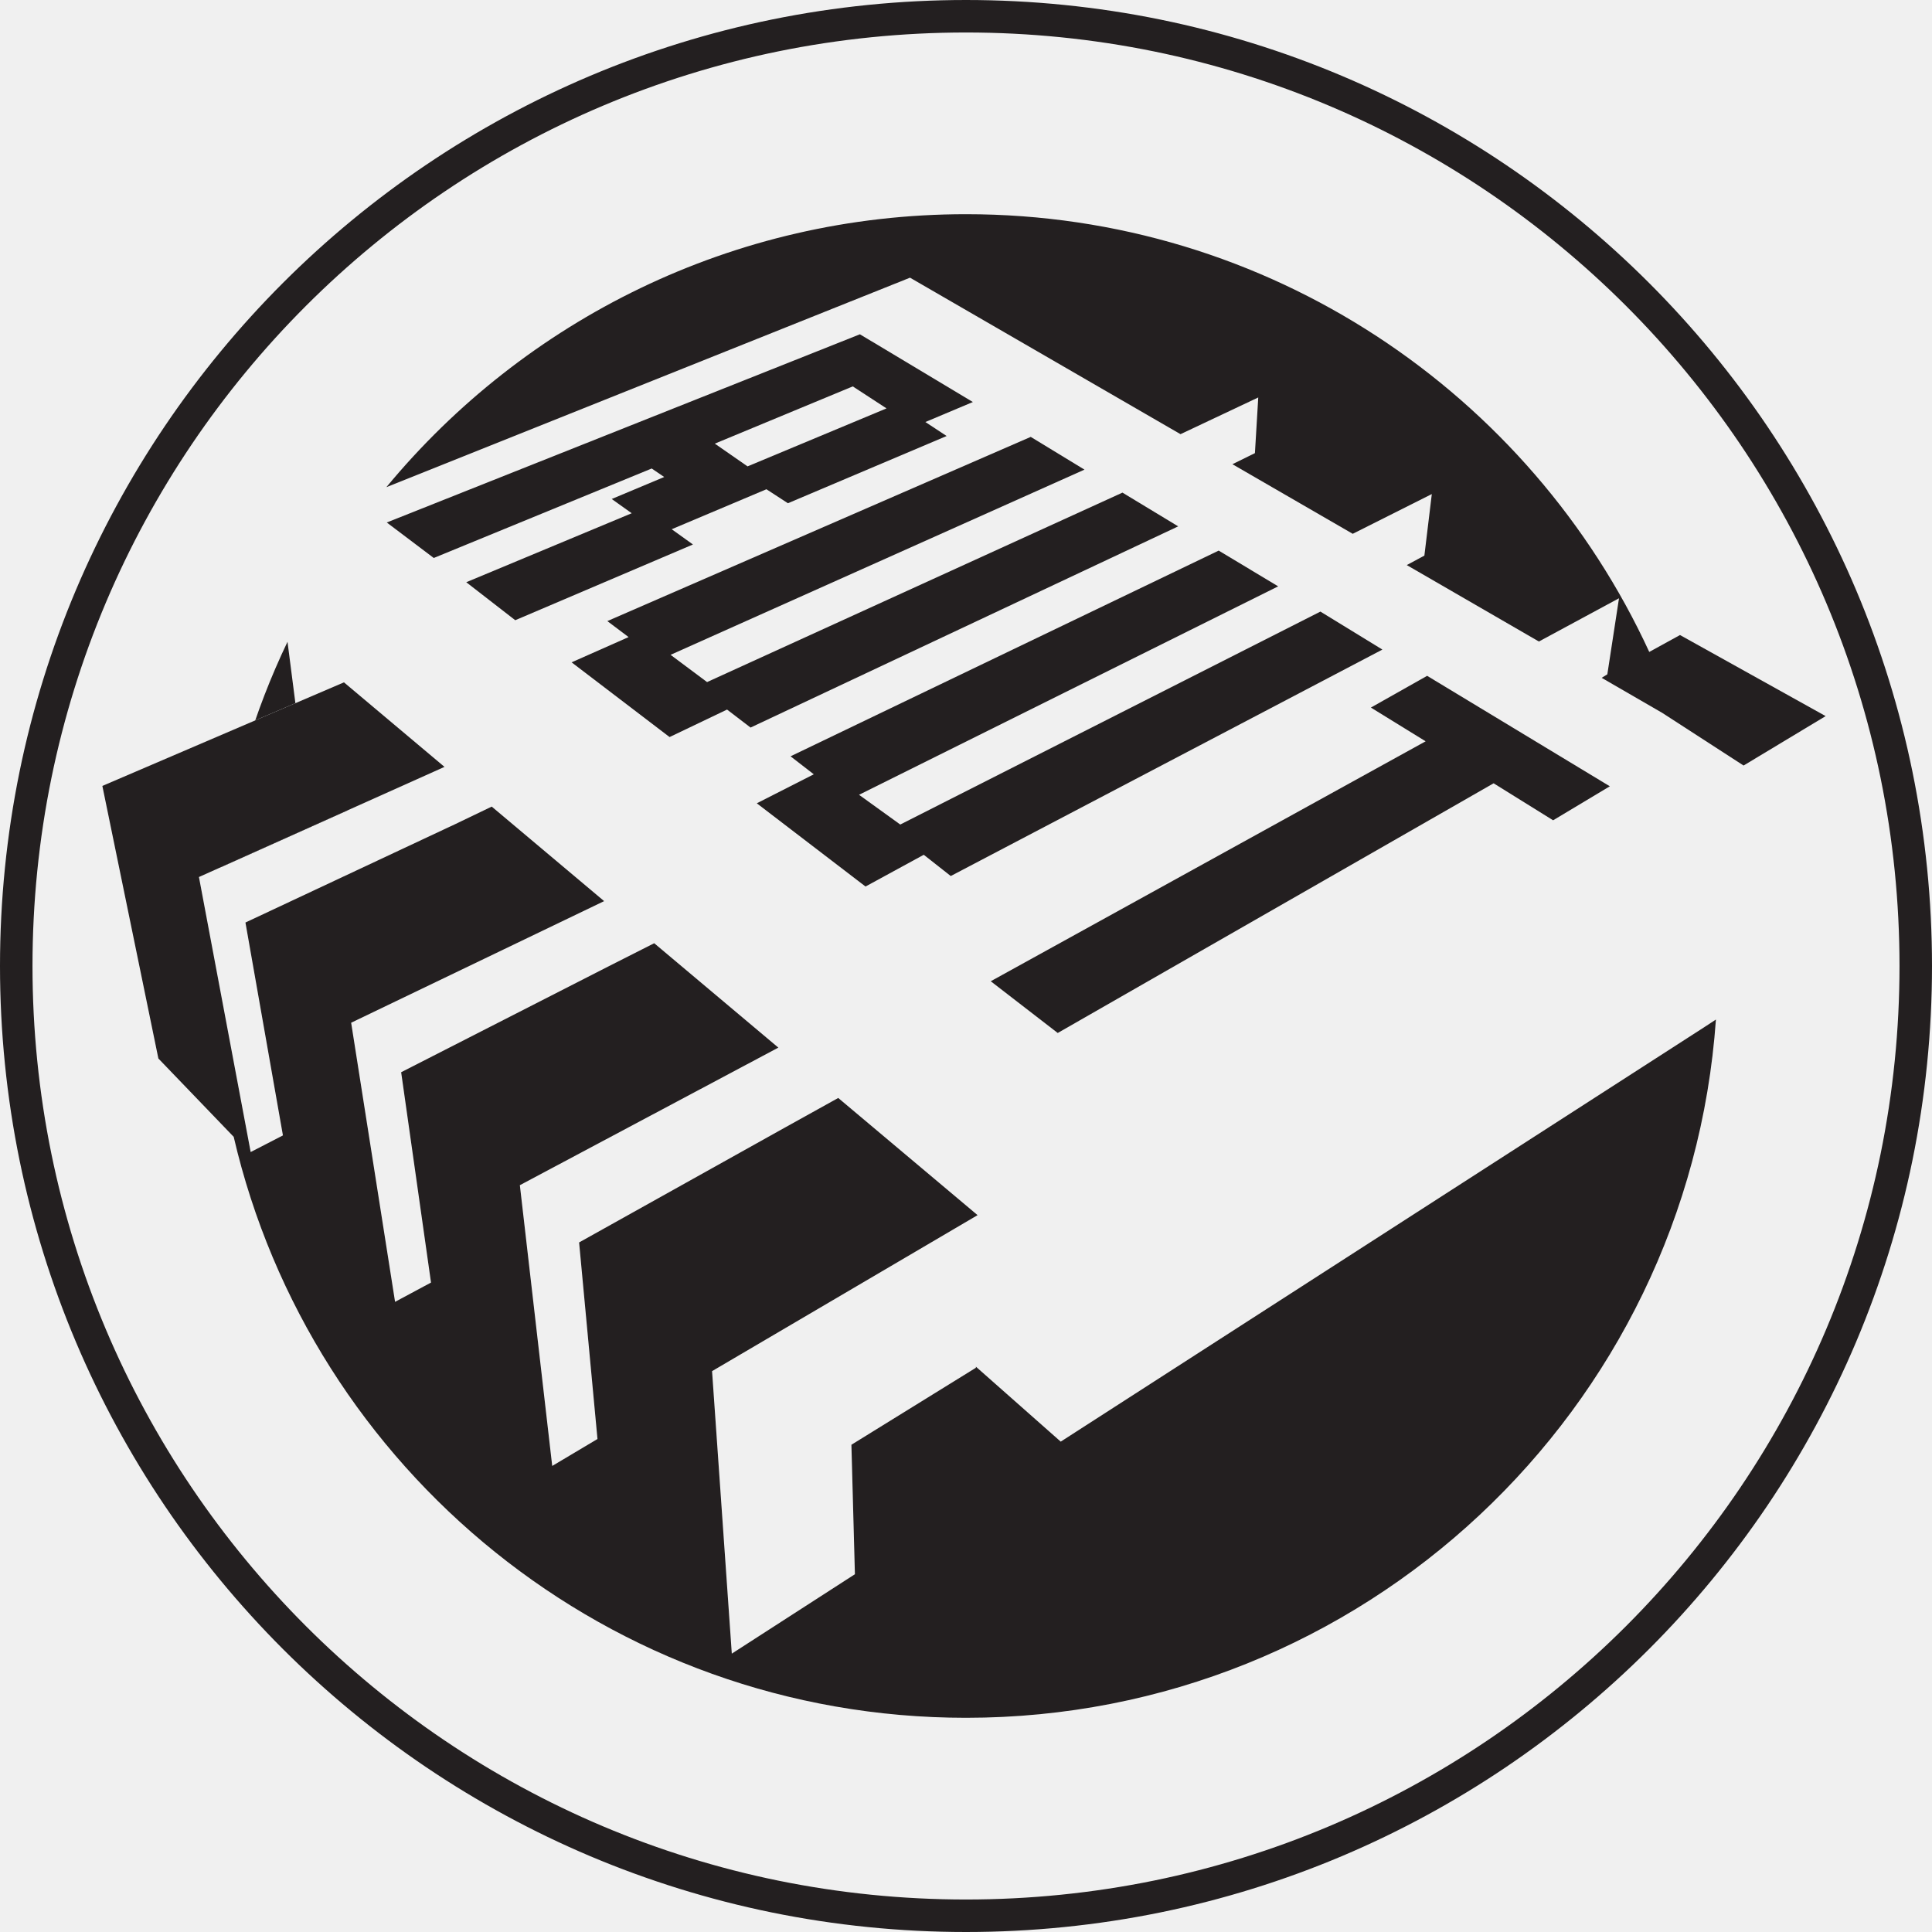
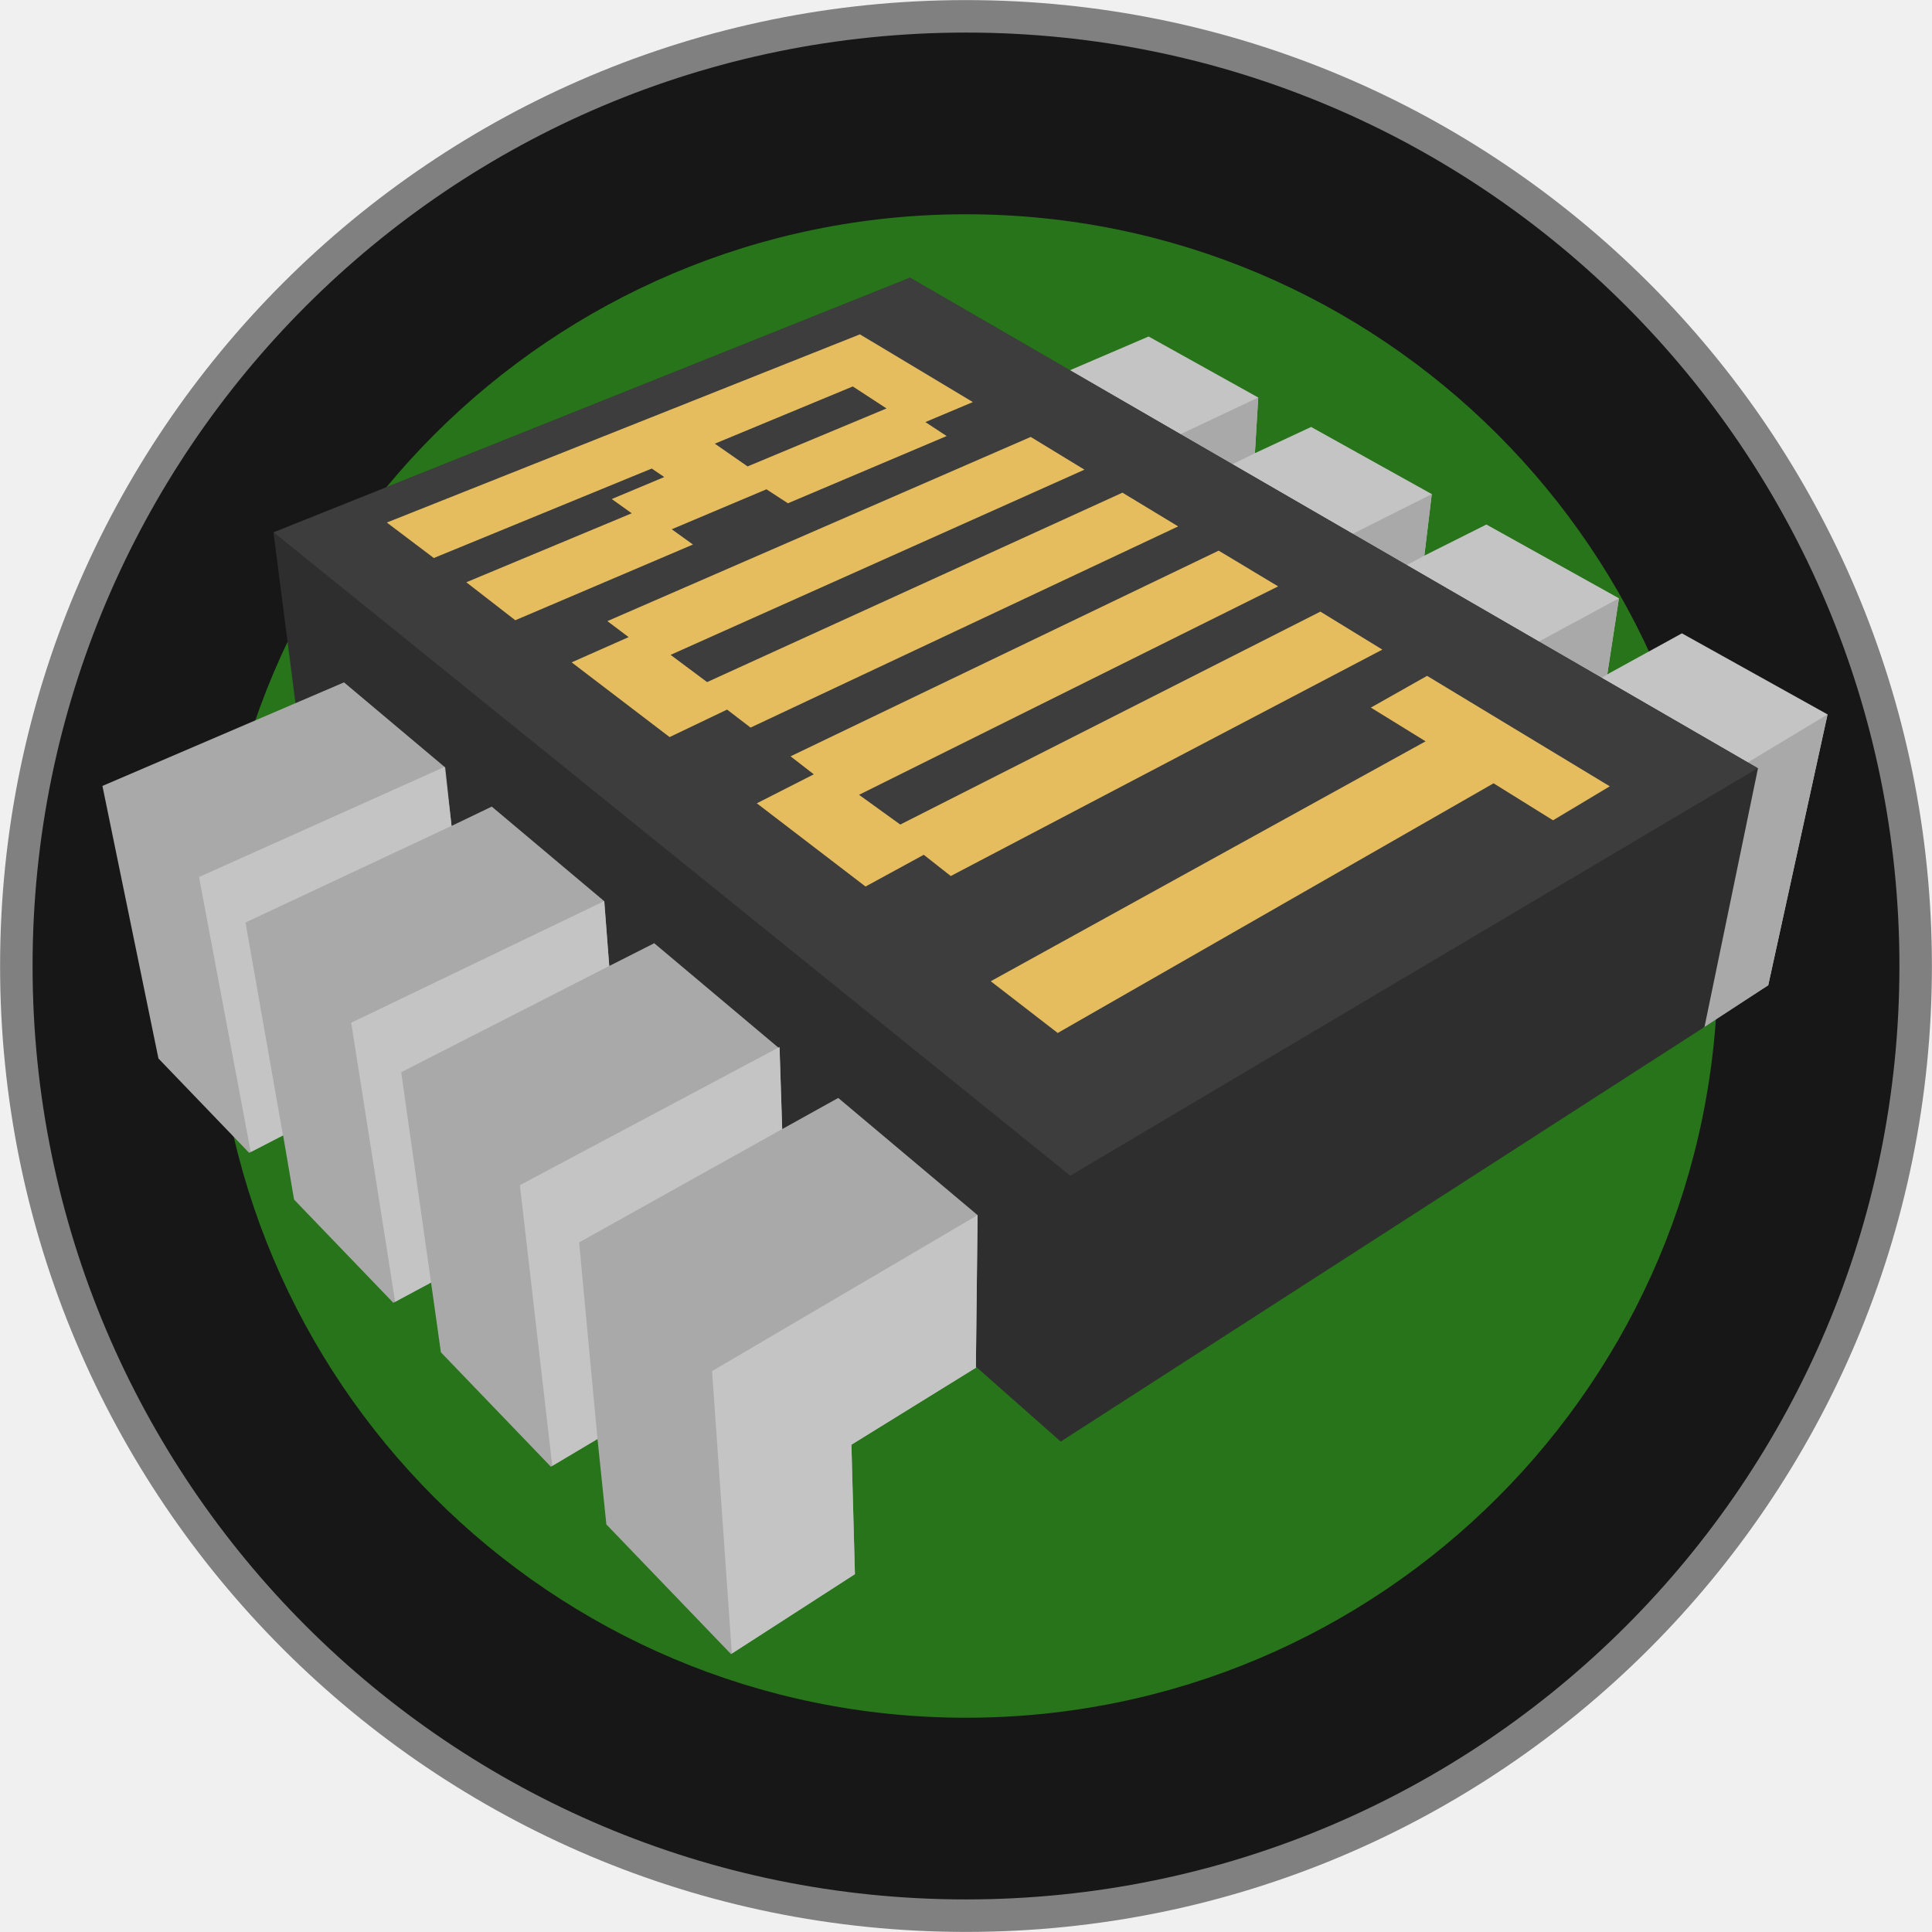
- <svg xmlns="http://www.w3.org/2000/svg" width="2589.17mm" height="2589.17mm" viewBox="0 0 7339.378 7339.38">
+ <svg xmlns="http://www.w3.org/2000/svg" viewBox="448.656 448.656 7730.688 7730.688">
  <defs>
-     <style>.c{fill:#231f20;}.d{fill:#fff;}</style>
+     <style>
+       .cls-1 {
+         fill: #3d3d3d;
+       }
+ 
+       .cls-1, .cls-2, .cls-3, .cls-4, .cls-5, .cls-6 {
+         stroke-width: 0px;
+       }
+ 
+       .cls-2 {
+         fill: #a9a9a9;
+       }
+ 
+       .cls-3 {
+         fill: #2e2e2e;
+       }
+ 
+       .cls-4 {
+         fill: #c4c4c4;
+       }
+ 
+       .cls-7 {
+         fill: #171717;
+         stroke: gray;
+         stroke-miterlimit: 10;
+         stroke-width: 130px;
+       }
+ 
+       .cls-5 {
+         fill: #e5bd5e;
+       }
+ 
+       .cls-6 {
+         fill: #28741a;
+       }
+     </style>
  </defs>
-   <g id="a">
-     <path class="c" d="M3669.69,7339.38c-248.943,0-497.749-25.084-739.505-74.555-235.644-48.22-467.43-120.171-688.922-213.854-217.458-91.977-427.191-205.815-623.374-338.354-194.303-131.27-377.016-282.021-543.061-448.066-166.045-166.045-316.796-348.758-448.065-543.061-132.539-196.183-246.378-405.916-338.354-623.373-93.682-221.492-165.633-453.279-213.854-688.923C25.084,4167.438,0,3918.633,0,3669.69s25.084-497.749,74.554-739.504c48.22-235.645,120.171-467.431,213.854-688.923,91.977-217.458,205.815-427.19,338.354-623.374,131.269-194.303,282.02-377.016,448.065-543.061s348.758-316.796,543.061-448.065c196.183-132.539,405.916-246.377,623.374-338.354,221.492-93.682,453.279-165.633,688.922-213.854C3171.941,25.084,3420.747,0,3669.69,0s497.749,25.084,739.505,74.554c235.644,48.22,467.431,120.171,688.923,213.854,217.457,91.978,427.19,205.815,623.373,338.354,194.304,131.269,377.016,282.02,543.062,448.065s316.797,348.758,448.064,543.061c132.539,196.184,246.378,405.917,338.354,623.374,93.684,221.492,165.635,453.279,213.854,688.923,49.471,241.755,74.554,490.561,74.554,739.504s-25.083,497.749-74.554,739.505c-48.219,235.644-120.17,467.431-213.854,688.923-91.977,217.457-205.815,427.19-338.354,623.373-131.268,194.303-282.019,377.016-448.064,543.061-166.046,166.046-348.758,316.797-543.062,448.066-196.183,132.538-405.916,246.377-623.373,338.354-221.492,93.683-453.279,165.634-688.923,213.854-241.756,49.471-490.562,74.555-739.505,74.555ZM3669.69,123.431c-240.65,0-481.13,24.241-714.76,72.049-227.663,46.585-451.597,116.099-665.586,206.609-210.117,88.871-412.78,198.875-602.359,326.951-187.793,126.871-364.389,272.576-524.879,433.066-160.491,160.491-306.195,337.086-433.066,524.879-128.077,189.58-238.08,392.242-326.951,602.36-90.51,213.988-160.023,437.922-206.609,665.584-47.808,233.63-72.049,474.111-72.049,714.76s24.241,481.13,72.049,714.76c46.585,227.662,116.099,451.597,206.609,665.585,88.871,210.117,198.875,412.78,326.951,602.359,126.871,187.793,272.576,364.389,433.066,524.879,160.49,160.491,337.086,306.195,524.879,433.066,189.579,128.077,392.242,238.08,602.359,326.951,213.989,90.51,437.923,160.023,665.586,206.609,233.63,47.808,474.11,72.049,714.76,72.049s481.13-24.241,714.76-72.049c227.662-46.586,451.597-116.1,665.585-206.609,210.117-88.871,412.779-198.874,602.358-326.951,187.795-126.871,364.389-272.575,524.88-433.066,160.491-160.49,306.196-337.086,433.067-524.879,128.076-189.579,238.078-392.242,326.951-602.359,90.509-213.988,160.021-437.923,206.608-665.585,47.808-233.63,72.048-474.11,72.048-714.76s-24.24-481.13-72.048-714.76c-46.587-227.663-116.1-451.597-206.608-665.584-88.873-210.118-198.875-412.78-326.951-602.36-126.871-187.793-272.576-364.388-433.067-524.879-160.491-160.491-337.085-306.195-524.88-433.066-189.579-128.077-392.241-238.08-602.358-326.951-213.988-90.51-437.923-160.023-665.585-206.609-233.63-47.808-474.111-72.049-714.76-72.049Z" />
-     <path class="c" d="M6935.361,2720.38l-553.283-307.969-116.811,64.186c-451.913-981.523-1444.163-1662.902-2595.578-1662.902-886.163,0-1678.048,403.603-2201.892,1037.007l1989.211-795.843,1027.563,594.492,295.357-139.45-12.657,211.484-85.476,42.07,457.038,264.417,300.404-150.983-28.228,233.778-66.908,35.963,501.934,290.391,304.305-164.318-44.321,288.961-21.546,13.304,230.223,133.194,308.886,199.966,311.777-187.748Z" />
-     <path class="c" d="M1156.451,2937.651l-64.26-499.573c-127.069,265.452-214.349,553.583-254.094,856.68l479.231-214.944-160.877-142.163Z" />
-     <path class="c" d="M3695.8,1527.218l-429.159-257.306-1797.341,714.949,178.5,134.824,827.935-339.909,47.473,32.282-199.388,83.553,75.957,54.12-628.547,262.053,186.095,144.319,675.071-287.688-80.705-57.917,359.848-151.915,81.654,53.17,602.911-255.407-80.705-53.17,180.399-75.957ZM2839.856,1771.706l-124.38-86.401,524.106-217.428,128.178,83.553-527.904,220.276Z" />
-     <polygon class="c" points="3915.602 1659.669 2307.205 2359.426 2387.91 2420.192 2171.431 2516.088 2543.622 2799.978 2762 2695.537 2851.249 2763.899 4475.787 1999.578 4264.056 1871.4 2686.042 2591.096 2547.42 2487.604 4119.737 1784.049 3915.602 1659.669" />
-     <polygon class="c" points="4629.601 2091.676 4855.574 2227.45 3263.318 3019.305 3419.98 3132.292 5016.034 2323.346 5251.502 2467.665 3611.772 3327.882 3509.23 3247.177 3288.004 3367.76 2874.986 3051.587 3091.465 2941.449 3003.164 2873.087 4629.601 2091.676" />
-     <polygon class="c" points="5421.456 2567.359 6115.516 2987.023 5899.987 3116.151 5674.014 2975.63 4018.144 3924.147 3763.687 3727.607 5415.759 2816.119 5207.826 2687.941 5421.456 2567.359" />
+   <g id="Layer_2" data-name="Layer 2">
+     <circle class="cls-7" cx="4314" cy="4314" r="3800" />
+     <circle class="cls-6" cx="4314" cy="4314" r="3008" />
  </g>
-   <g id="b">
-     <path class="d" d="M6475.374,3901.315l-.009.045-3.628,2.336-.303.198-.002-.002-2441.894,1572.632-322.296-284.805-.048,4.238-472.834,292.436,13.292,491.824-467.622,301.636v-.002s0,0,0,0l-74.998-1073.075,1008.704-592.619-529.432-445.176-212.947,118.237-174.931,97.638h0l-596.511,332.945,69.786,746.756-171.891,102.324-122.918-1066.508,594.304-316.314h0l387.661-206.33-471.618-396.573-170.97,86.535-790.374,403.523,113.423,798.995-136.495,73.27v-.003h0l-166.821-1060.257,579.511-278.571h0s381.547-183.41,381.547-183.41l-427.088-359.127-152.76,73.403-.021-.198-217.4,101.968h0l-565.414,265.199,142.401,808.728-122.491,63.216v-.002s-61.046-324.545-61.046-324.545l-77.387-411.427h0s-58.078-308.771-58.078-308.771l932.829-418.391-381.949-321.168-917.85,393.478,212.823,1035.469,286.141,297.643c293.876,1264.644,1427.847,2206.975,2781.919,2206.975,1508.951,0,2744.576-1170.223,2848.863-2652.643l-43.18,28.271Z" />
-     <path class="c" d="M6475.374,3901.315l-.009.045-3.628,2.336-.303.198-.002-.002-2441.894,1572.632-322.296-284.805-.048,4.238-472.834,292.436,13.292,491.824-467.622,301.636v-.002s0,0,0,0l-74.998-1073.075,1008.704-592.619-529.432-445.176-212.947,118.237-174.931,97.638h0l-596.511,332.945,69.786,746.756-171.891,102.324-122.918-1066.508,594.304-316.314h0l387.661-206.33-471.618-396.573-170.97,86.535-790.374,403.523,113.423,798.995-136.495,73.27v-.003h0l-166.821-1060.257,579.511-278.571h0s381.547-183.41,381.547-183.41l-427.088-359.127-152.76,73.403-.021-.198-217.4,101.968h0l-565.414,265.199,142.401,808.728-122.491,63.216v-.002s-61.046-324.545-61.046-324.545l-77.387-411.427h0s-58.078-308.771-58.078-308.771l932.829-418.391-381.949-321.168-917.85,393.478,212.823,1035.469,286.141,297.643c293.876,1264.644,1427.847,2206.975,2781.919,2206.975,1508.951,0,2744.576-1170.223,2848.863-2652.643l-43.18,28.271Z" />
+   <g id="Layer_5" data-name="Layer 5">
+     <polygon class="cls-4" points="7761.37 3307.26 7524 4391 7246 4570 4700 1943 5044.75 1795.14 5483.33 2039.26 5470 2262 5694.98 2157.07 6177.73 2425.78 6148 2672 6396.32 2547.45 6926.68 2842.66 6880 3147 7178.64 2982.9 7761.37 3307.26" />
+     <polygon class="cls-2" points="5145 2199 5483.33 2039.26 5470 2262 5214 2388 5849 2591 6177.73 2425.78 6148 2672 5988 2758 6589 3025 6926.68 2842.66 6880 3147 6731 3239 7433 3505 7761.37 3307.26 7524 4391 7264.86 4560.67 5017 2325 5145 2199" />
+   </g>
+   <g id="Layer_4" data-name="Layer 4">
+     <polygon class="cls-3" points="7483 3523 7269 4558 4693 6217 1667 3543 1543 2579 1543.73 2578.71 4090 1560 7481.99 3522.42 7483 3523" />
+     <polygon class="cls-1" points="7481.99 3522.42 4731 5153 1543.73 2578.71 4090 1560 7481.99 3522.42" />
+   </g>
+   <g id="Layer_6" data-name="Layer 6">
+     <path class="cls-5" d="M4341.5,2057.5l-452-271-1893,753,188,142,872-358,50,34-210,88,80,57-662,276,196,152,711-303-85-61,379-160,86,56,635-269-85-56,190-80ZM3440,2315l-131-91,552-229,135,88-556,232Z" />
+     <polygon class="cls-5" points="4573 2197 2879 2934 2964 2998 2736 3099 3128 3398 3358 3288 3452 3360 5163 2555 4940 2420 3278 3178 3132 3069 4788 2328 4573 2197" />
+     <polygon class="cls-5" points="5325 2652 5563 2795 3886 3629 4051 3748 5732 2896 5980 3048 4253 3954 4145 3869 3912 3996 3477 3663 3705 3547 3612 3475 5325 2652" />
+     <polygon class="cls-5" points="6159 3153 6890 3595 6663 3731 6425 3583 4681 4582 4413 4375 6153 3415 5934 3280 6159 3153" />
+   </g>
+   <g id="Layer_3" data-name="Layer 3">
+     <polygon class="cls-2" points="4360.39 5310.84 3802.78 4841.97 3578.5 4966.5 3567.76 4644.35 3066.51 4222.86 2886.44 4314 2866.79 4054.92 2416.39 3676.19 2255.5 3753.5 2230.27 3519.69 1825.2 3179.08 858.5 3593.5 1082.65 4684.08 1445.61 5061.63 1581.5 4991.5 1625.38 5248.64 2022.39 5661.61 2173.5 5580.5 2212.82 5859.7 2652.96 6317.54 2839.5 6206.5 2874.96 6548.46 3373.73 7067.29 3869.5 6747.5 3855.5 6229.5 4353.5 5921.5 4360.39 5310.84" />
+     <polygon class="cls-4" points="1431 4140 1580.98 4991.77 1451.97 5058.35 1245 3958 2227.48 3517.34 2255.48 3753.29 1431 4140" />
+     <polygon class="cls-4" points="2054 4739 2173.46 5580.52 2029.7 5657.69 1854 4541 2866.21 4054.43 2886.44 4314 2054 4739" />
+     <polygon class="cls-4" points="2766 5420 2839.5 6206.5 2658.46 6314.27 2529 5191 3568 4638 3578.5 4966.5 2766 5420" />
+     <polygon class="cls-4" points="4353.5 5921.5 3855.5 6229.5 3869.5 6747.5 3376.99 7065.19 3298 5935 4360.39 5310.84 4353.5 5921.5" />
  </g>
</svg>
